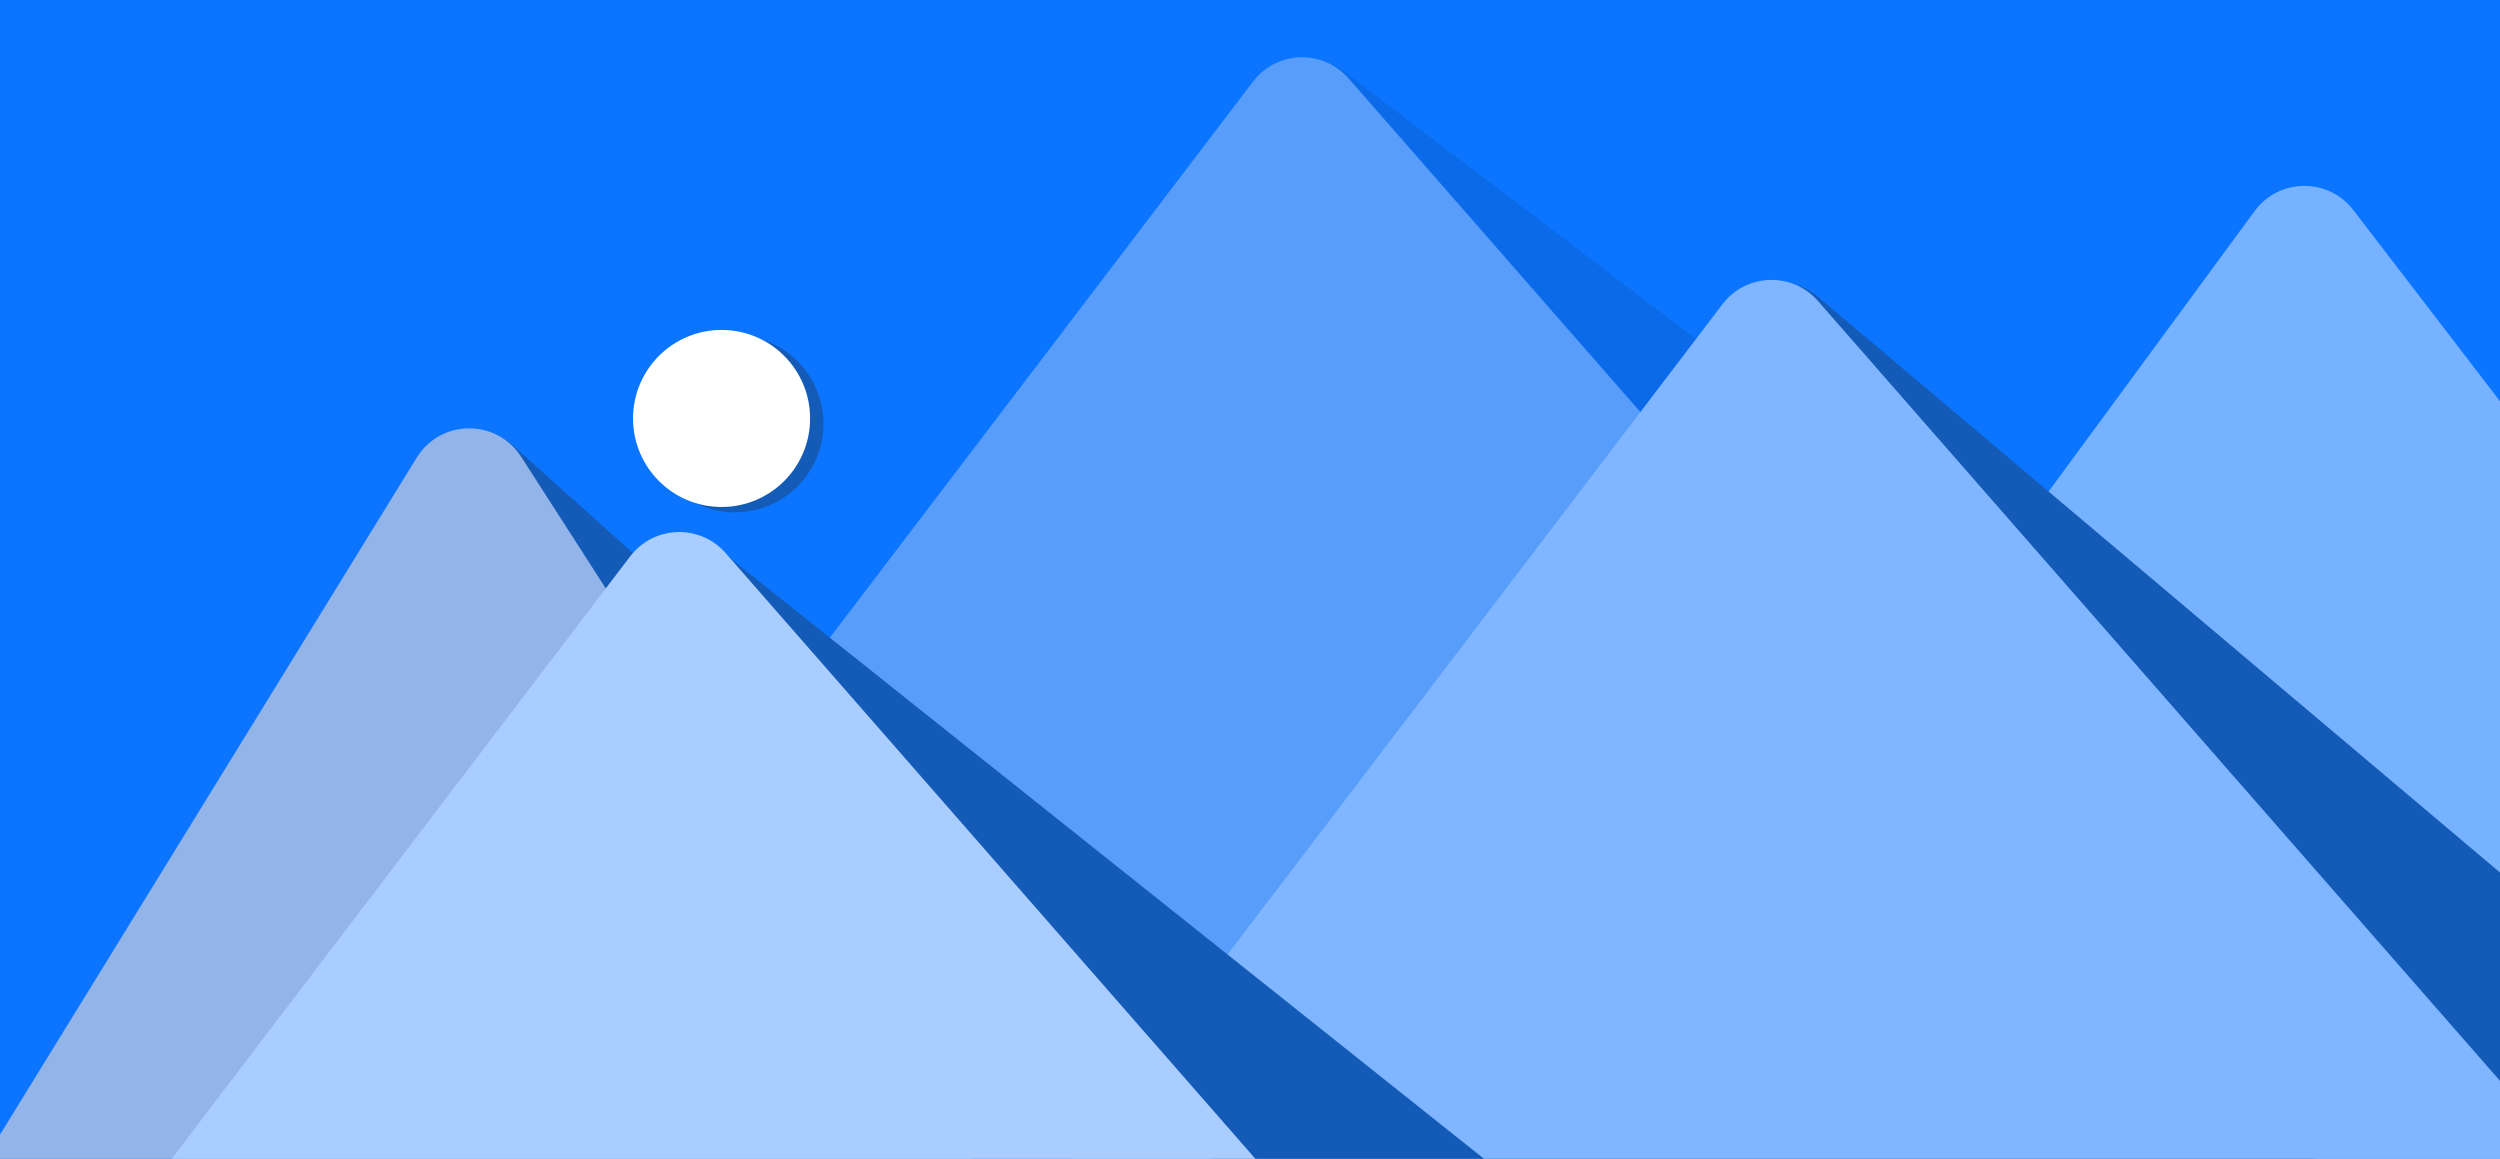
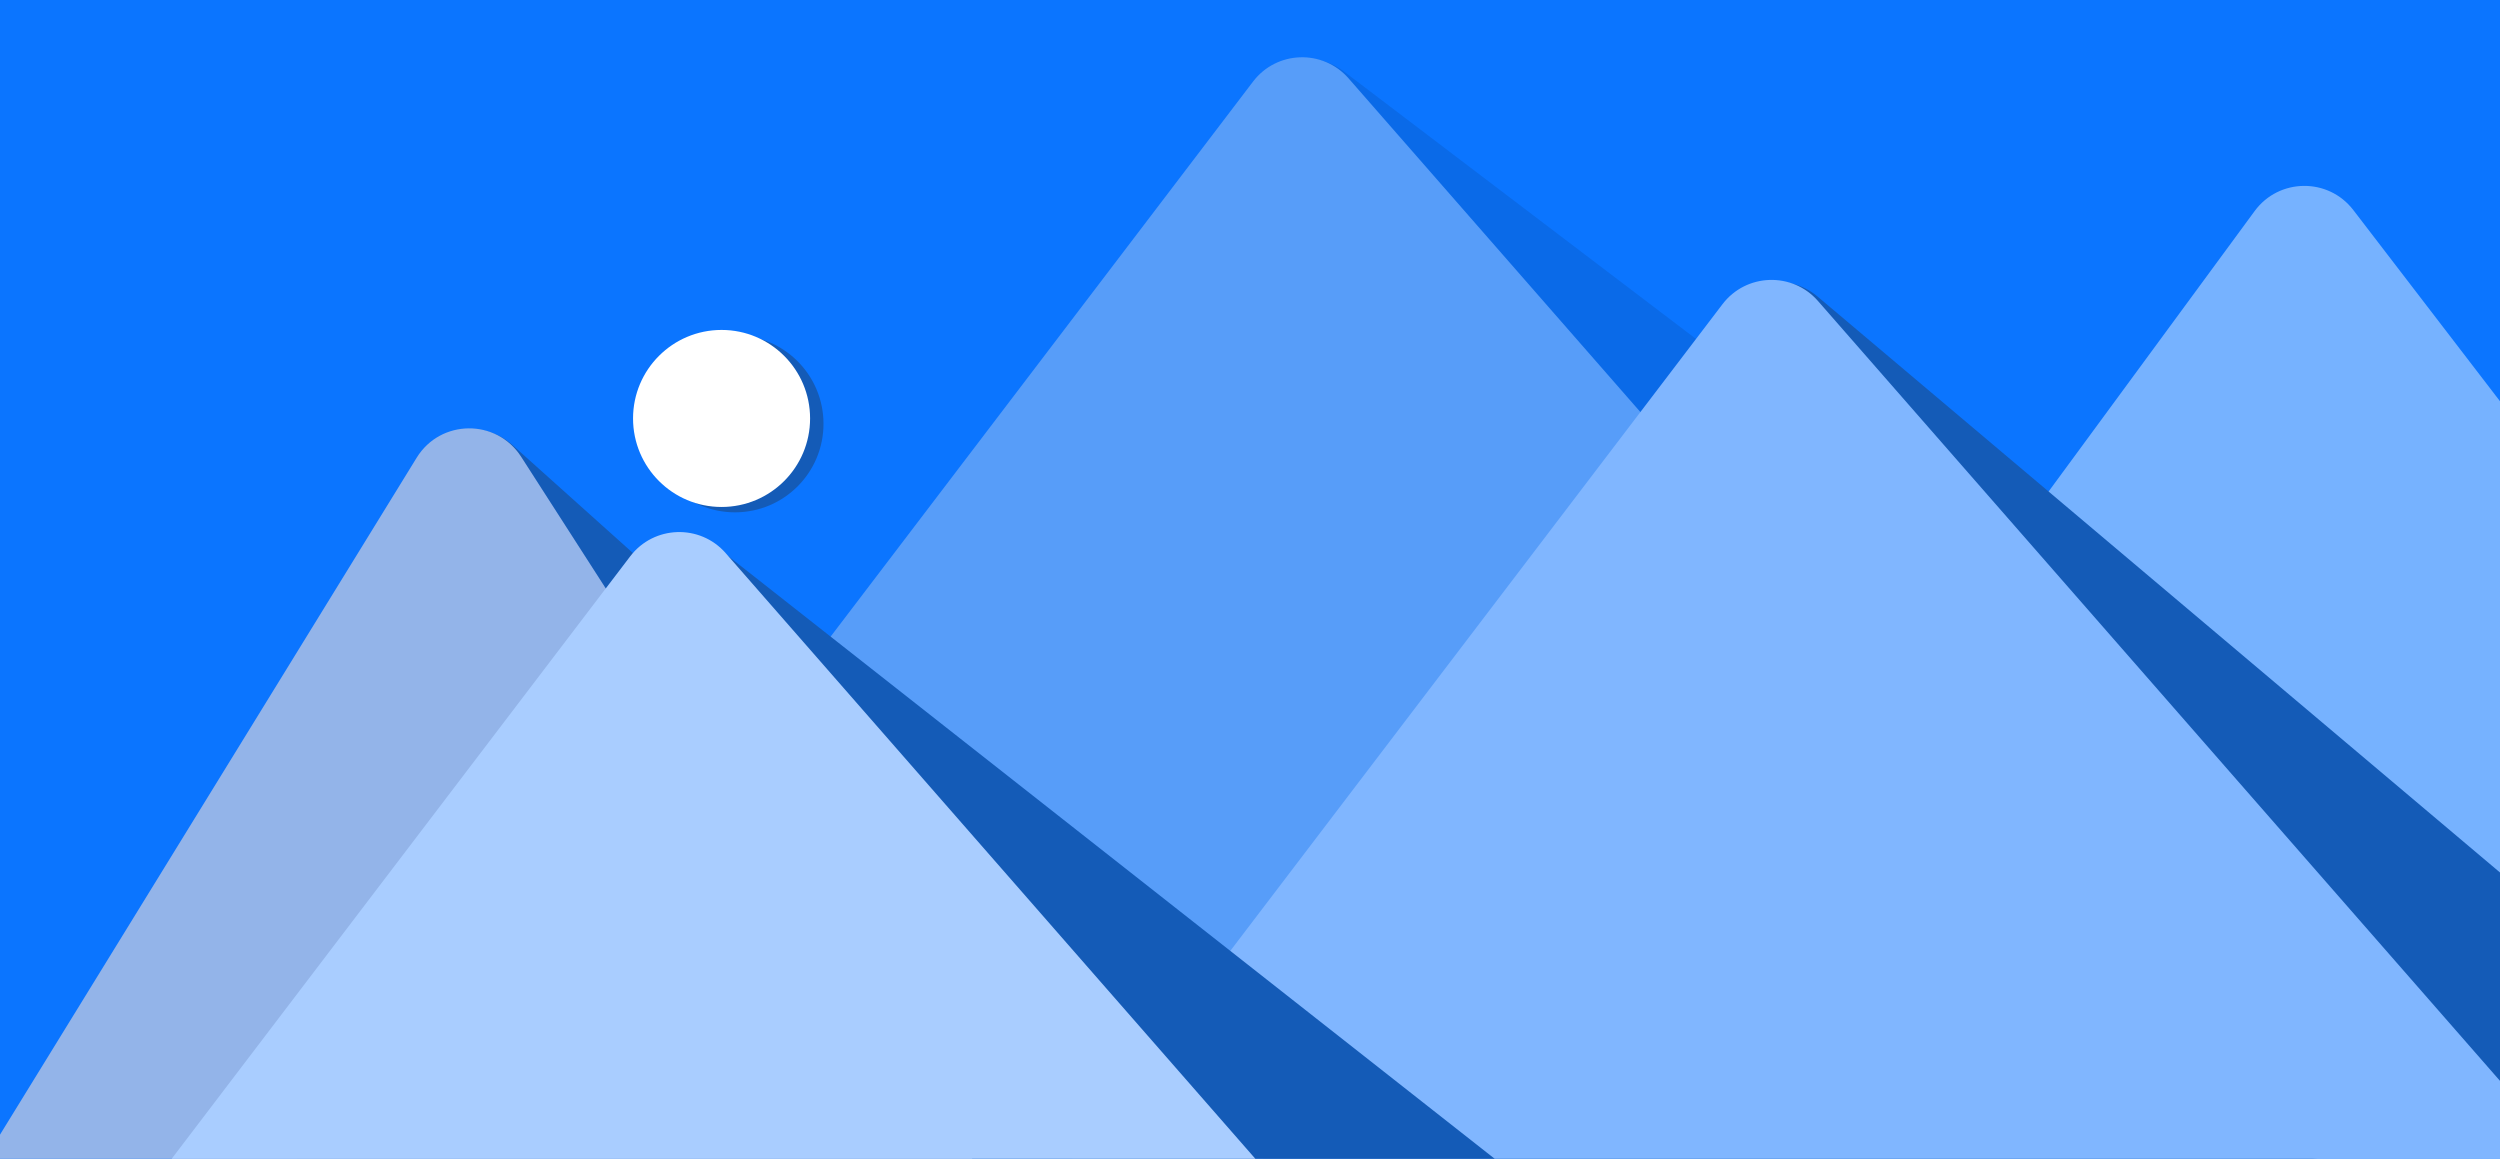
<svg xmlns="http://www.w3.org/2000/svg" width="932" height="432" viewBox="0 0 932 432" fill="none">
  <g clip-path="url(#clip0_39_10)">
    <rect width="932" height="432" fill="#0B75FF" />
    <path d="M466.279 34.922C472.584 21.804 489.334 17.767 500.923 26.572L866.521 304.335L814.148 315.089L600.052 359.049L278.782 425.015L466.279 34.922Z" fill="#0A6AE8" />
    <path d="M467.126 30.422C475.941 18.841 493.161 18.255 502.742 29.211L805 374.832H751.535H532.972H205L467.126 30.422Z" fill="#579DF9" />
    <path d="M840.53 78.685C849.603 66.337 867.986 66.146 877.314 78.303L1230 538H921.183H514V523.108L840.53 78.685Z" fill="#76B2FF" />
    <path d="M642.512 117.076C649.481 104.299 666.416 101.125 677.538 110.512L1028.42 406.644L975.568 414.7L759.501 447.632L435.273 497.05L642.512 117.076Z" fill="#145BB7" />
    <path d="M642.126 113.422C650.941 101.841 668.161 101.255 677.742 112.211L980 457.832H926.535H707.972H380L642.126 113.422Z" fill="#80B6FF" />
    <path d="M307 158C307 176.225 292.225 191 274 191C255.775 191 241 176.225 241 158C241 139.775 255.775 125 274 125C292.225 125 307 139.775 307 158Z" fill="#145BB7" />
    <path d="M302 156C302 174.225 287.225 189 269 189C250.775 189 236 174.225 236 156C236 137.775 250.775 123 269 123C287.225 123 302 137.775 302 156Z" fill="white" />
-     <path d="M234.922 212.455C241.886 200.144 258.208 196.977 269.271 205.79L557 435L503 435L329.768 424.44L115 424.44L234.922 212.455Z" fill="#145BB7" />
+     <path d="M235.002 212.287C241.941 200.034 258.162 196.838 269.232 205.542L558.5 433L329.5 433L110 433L235.002 212.287Z" fill="#145BB7" />
    <path d="M154.033 175.367C159.499 159.938 178.879 154.996 191.067 165.924L431.5 381.5L431.5 429.5L64 429.5L154.033 175.367Z" fill="#145BB7" />
    <path d="M155.334 170.638C164.213 156.212 185.111 156.009 194.269 170.258L362.5 432H206.15H0V423L155.334 170.638Z" fill="#93B4E9" />
    <path d="M234.924 207.423C243.738 195.841 260.958 195.255 270.539 206.211L468 432H432H284.835H64L234.924 207.423Z" fill="#A9CDFF" />
  </g>
  <defs>
    <clipPath id="clip0_39_10">
      <rect width="932" height="432" fill="white" />
    </clipPath>
  </defs>
</svg>
